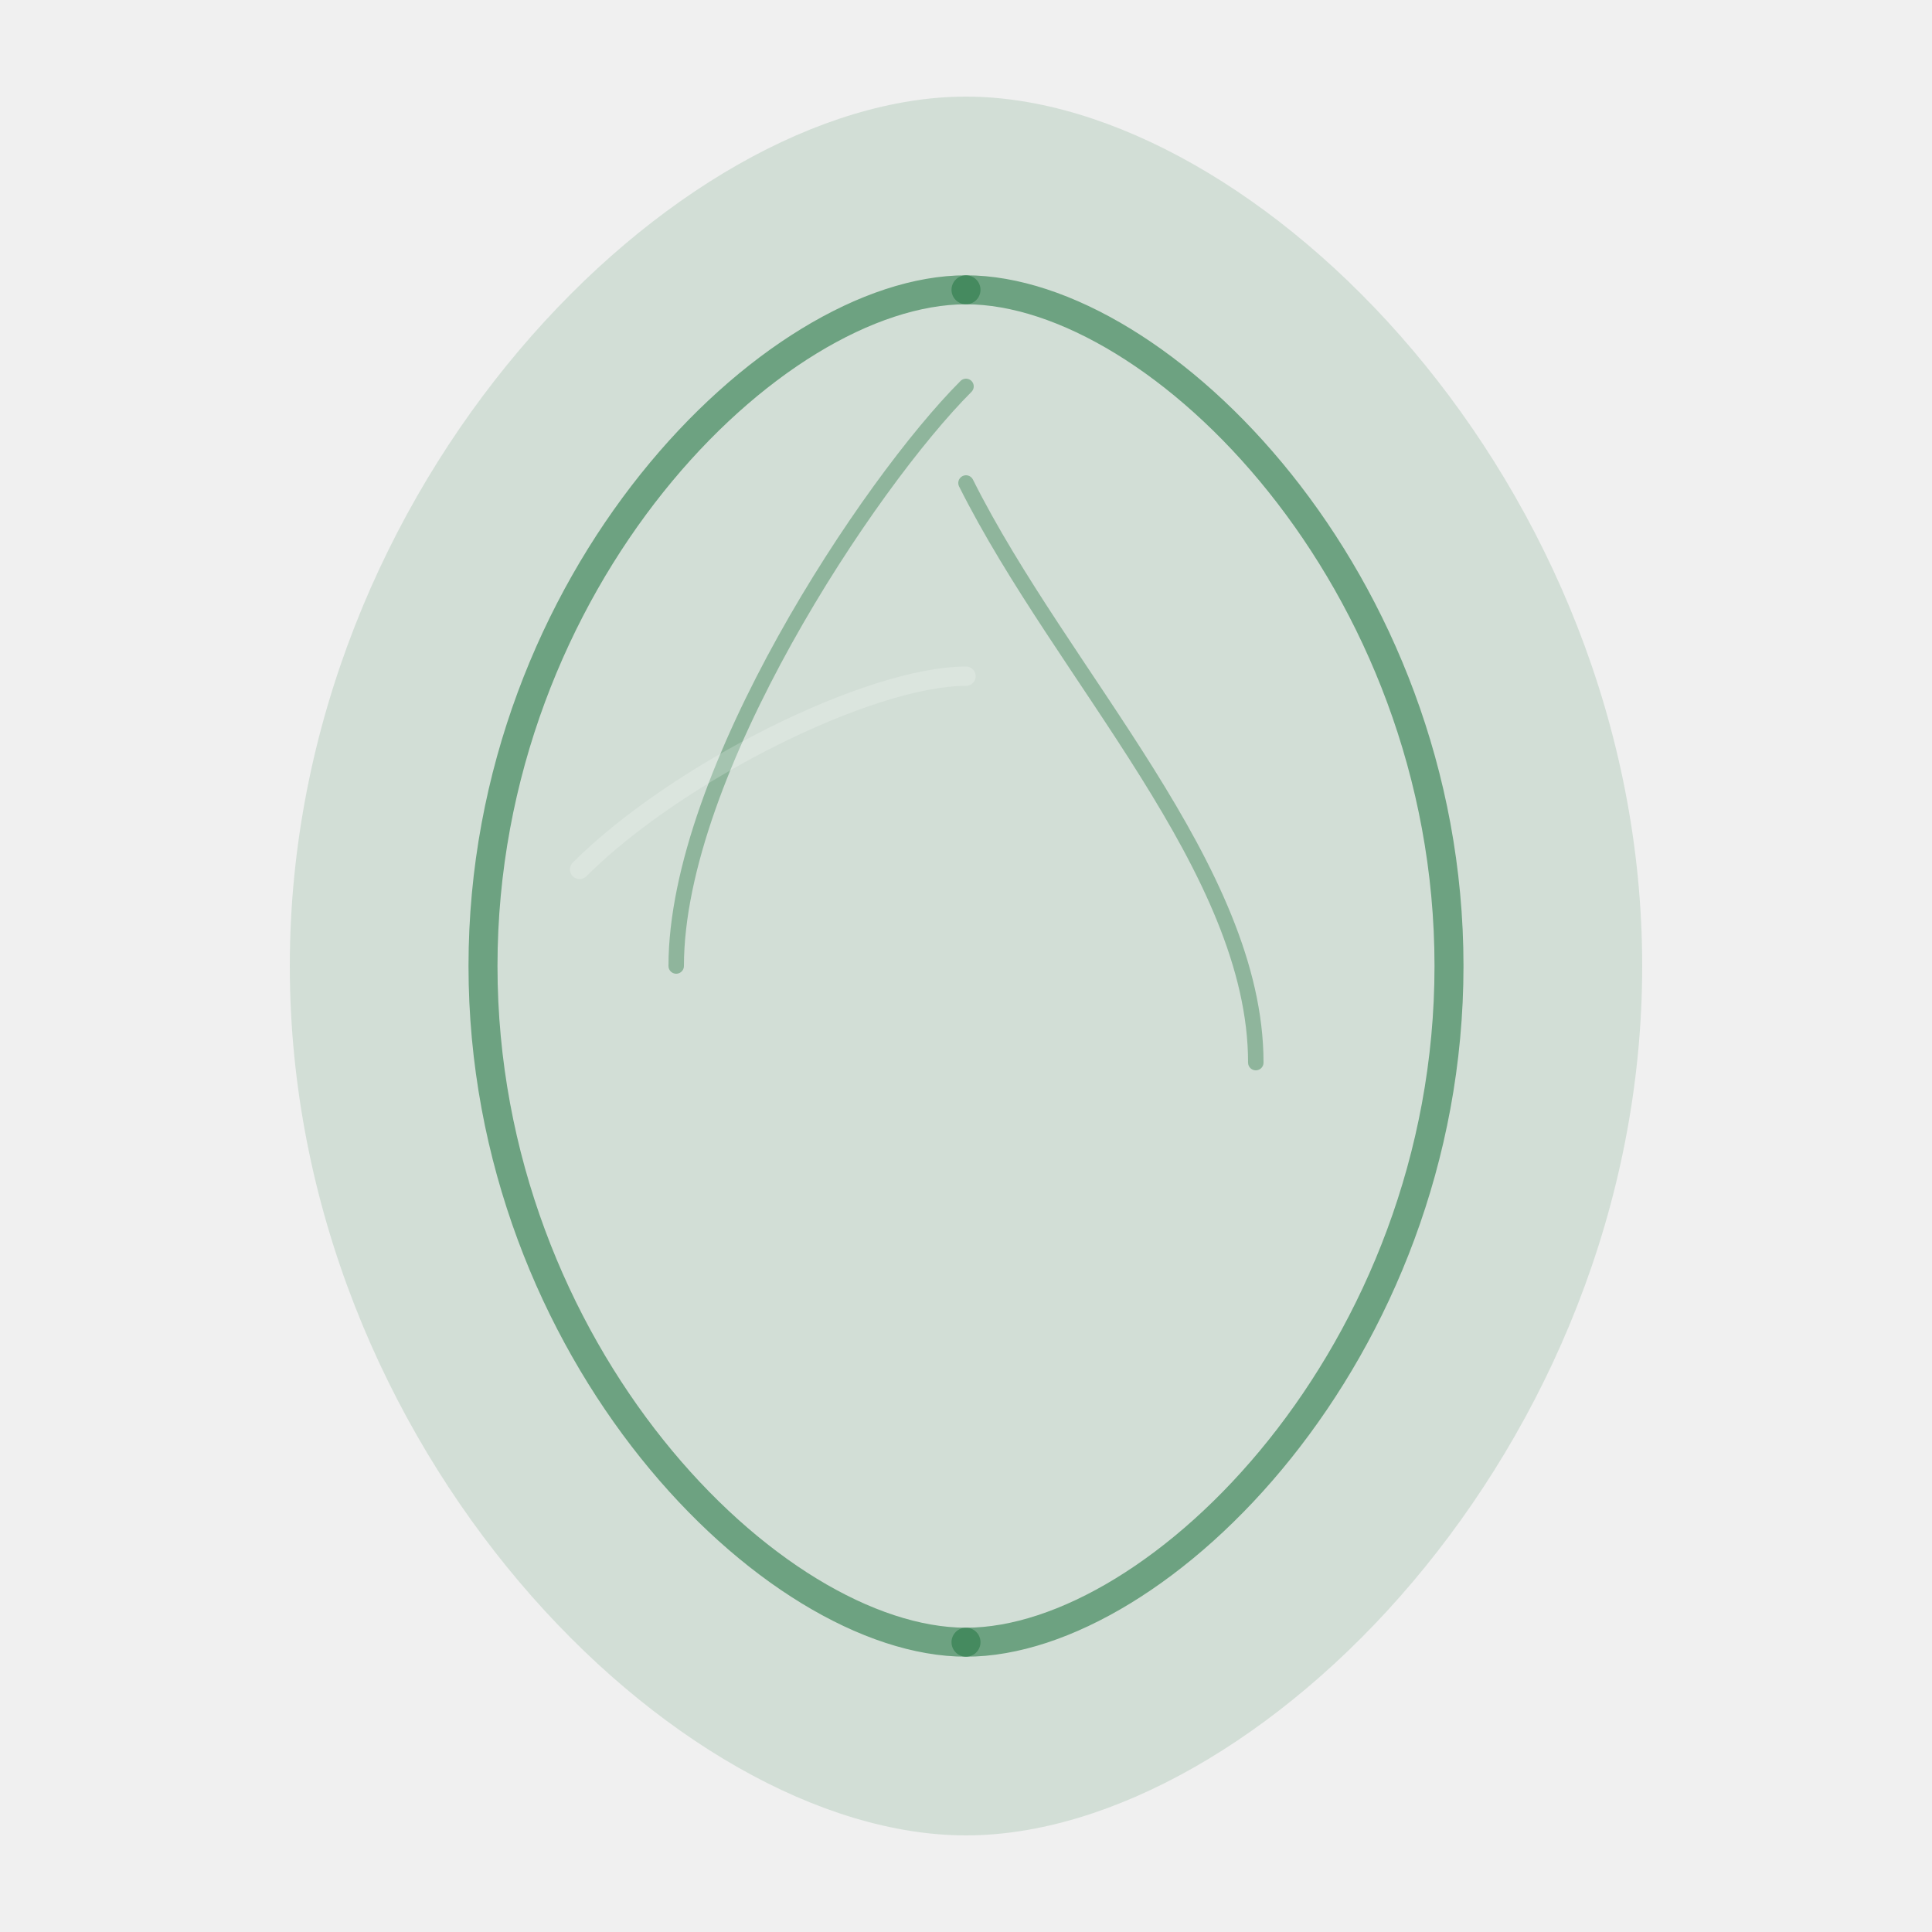
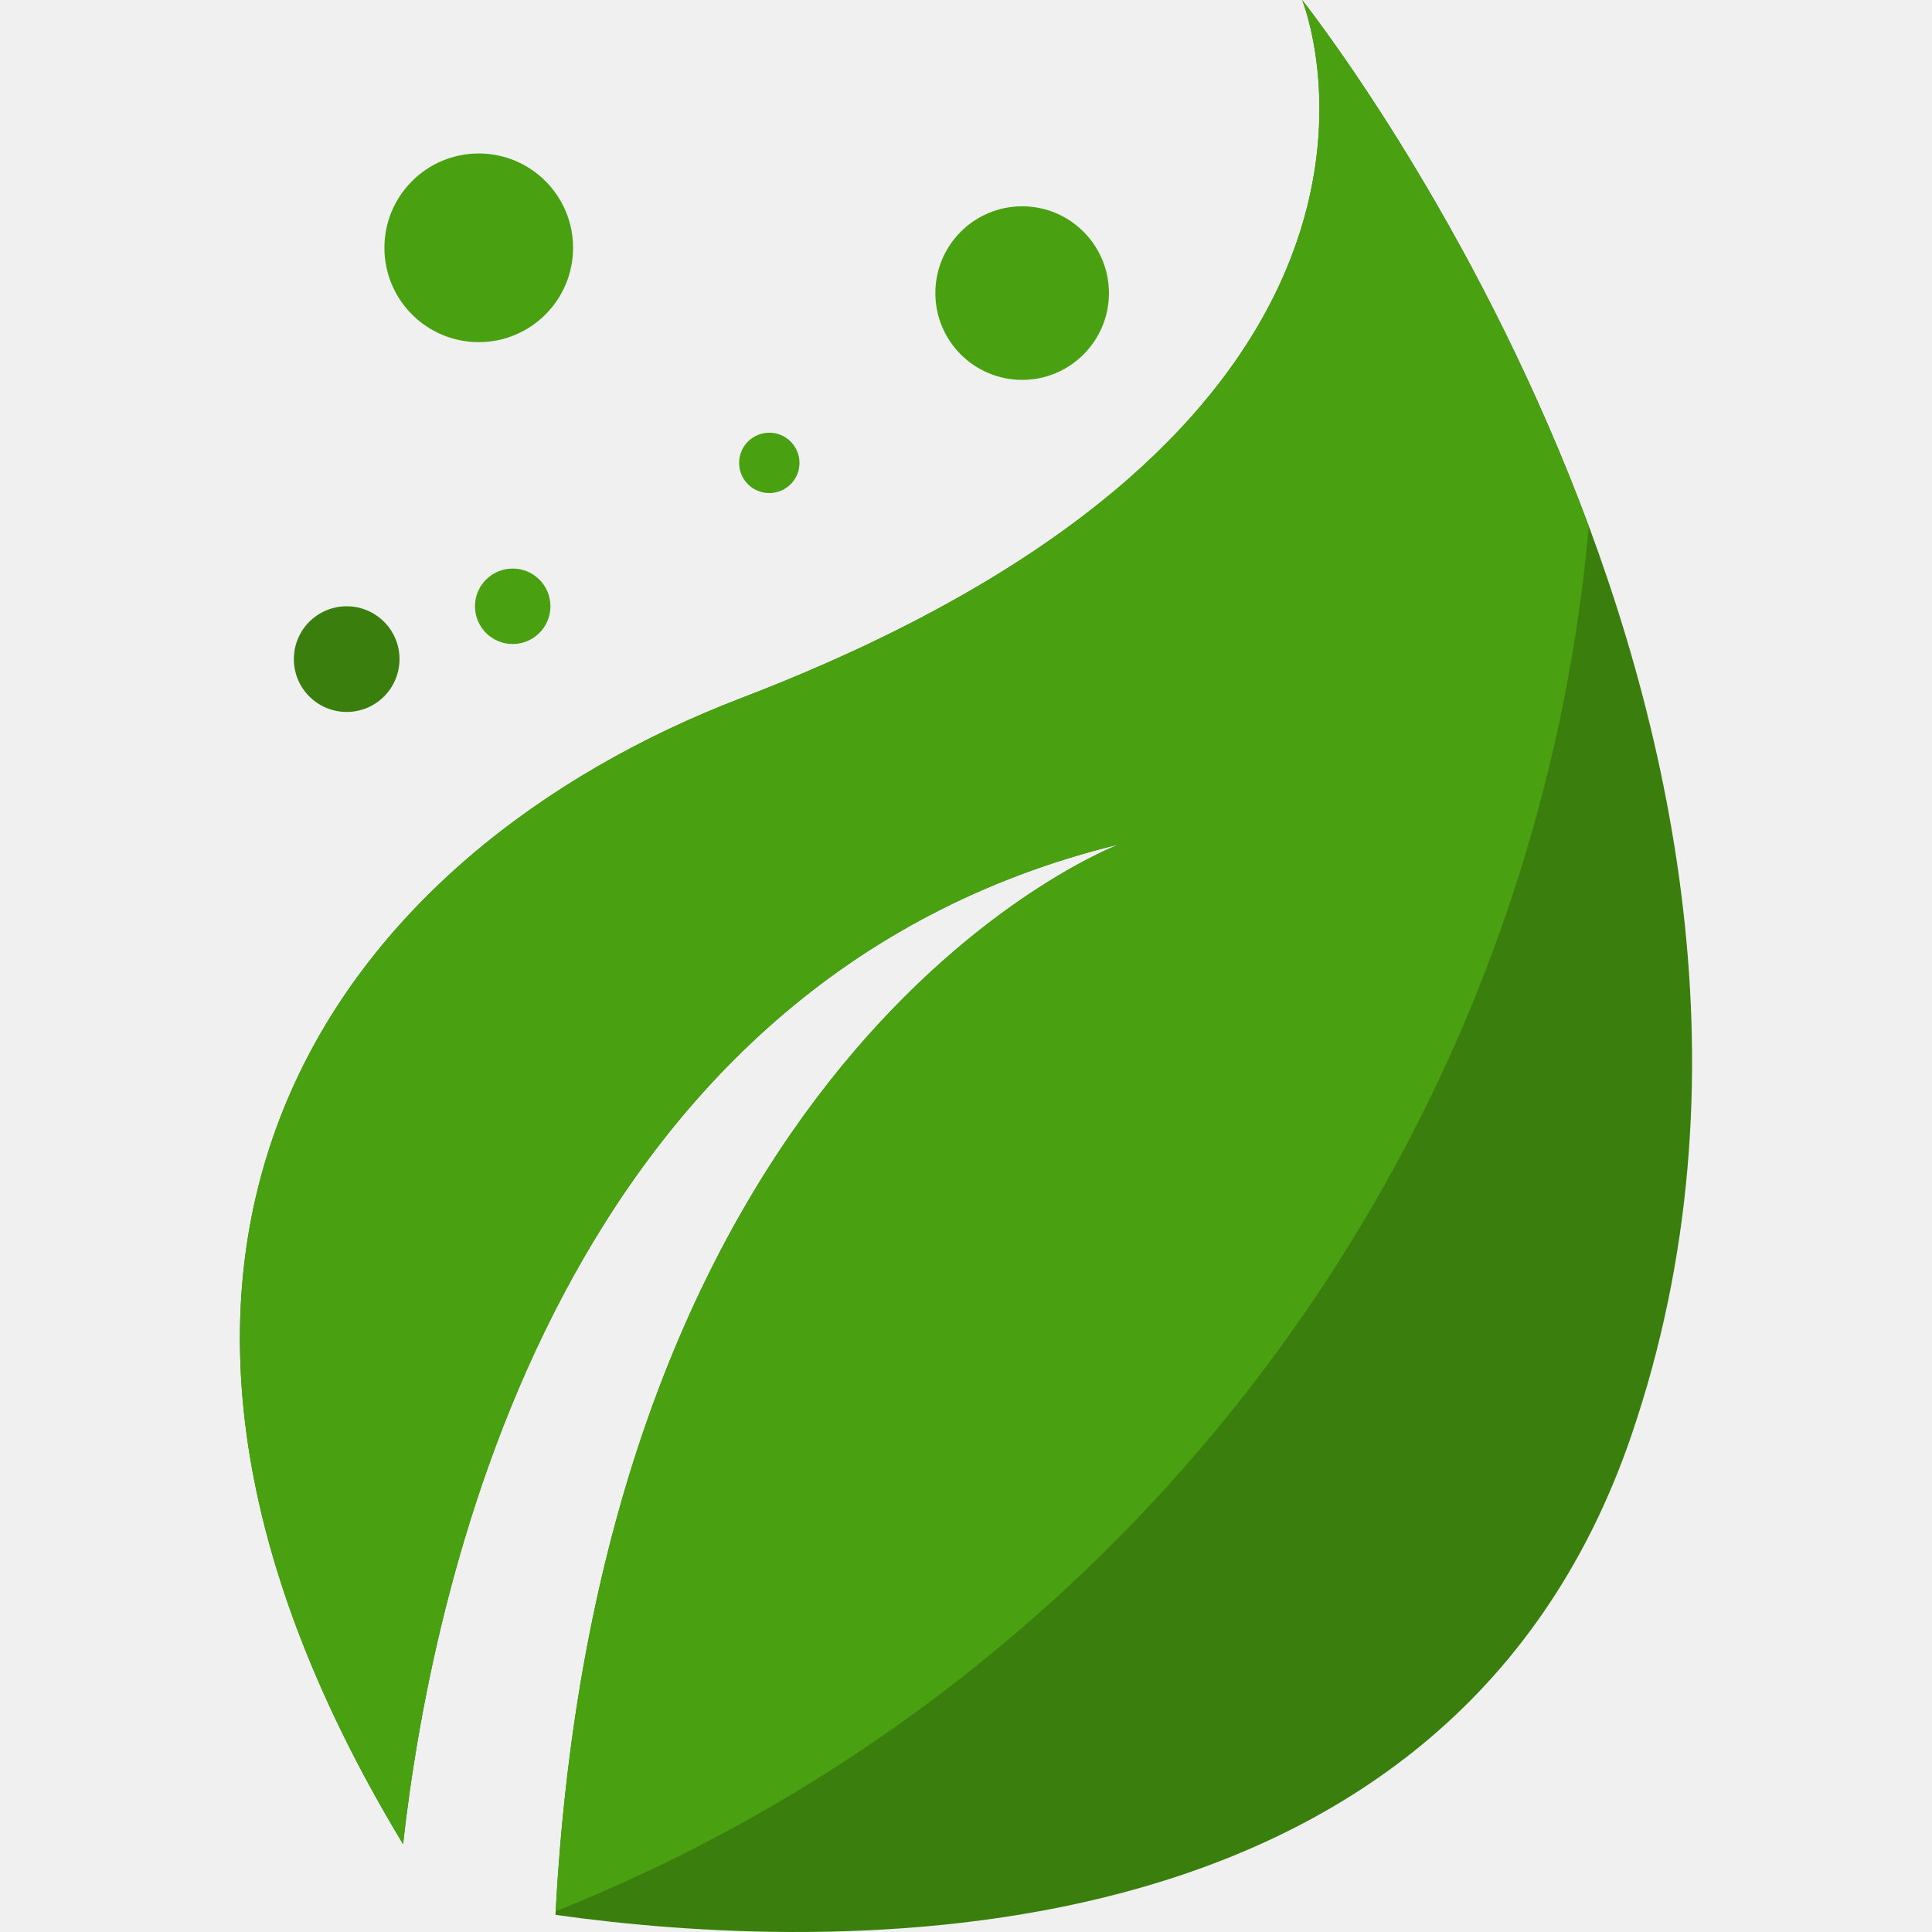
- <svg xmlns="http://www.w3.org/2000/svg" width="100" height="100" viewBox="0 0 100 100" fill="none">
-   <path d="M50 5C35 5 15 25 15 50C15 75 35 95 50 95C65 95 85 75 85 50C85 25 65 5 50 5Z" fill="#2B7A48" fill-opacity="0.15" />
-   <path d="M50 15C40 15 25 30 25 50C25 70 40 85 50 85" stroke="#2B7A48" stroke-width="1.5" stroke-linecap="round" stroke-opacity="0.6" />
-   <path d="M50 15C60 15 75 30 75 50C75 70 60 85 50 85" stroke="#2B7A48" stroke-width="1.5" stroke-linecap="round" stroke-opacity="0.6" />
-   <path d="M50 20C45 25 35 40 35 50M50 25C55 35 65 45 65 55" stroke="#2B7A48" stroke-width="0.8" stroke-linecap="round" stroke-opacity="0.4" />
-   <path d="M30 45C35 40 45 35 50 35" stroke="#FFFFFF" stroke-width="1" stroke-linecap="round" stroke-opacity="0.2" />
+ <svg xmlns="http://www.w3.org/2000/svg" version="1.1" id="Layer_1" x="0px" y="0px" viewBox="0 0 504.125 504.125" style="enable-background:new 0 0 504.125 504.125;" xml:space="preserve">
+   <path style="fill:#3A7F0D;" d="M339.772,0c0,0,44.536,108.954-146.337,182.138C89.719,221.893,10.059,323.789,105.173,481.193 c7.877-70.357,41.653-225.485,186.888-260.884c0,0-135.176,50.546-147.117,279.347c69.459,9.752,232.361,16.305,280.726-125.062 C489.536,187.817,339.772,0,339.772,0z" />
+   <path style="fill:#49A010;" d="M145.007,498.704c147.456-58.849,254.748-196.71,269.556-361.283C384.418,56.107,339.772,0,339.772,0 s44.536,108.954-146.337,182.138C89.719,221.893,10.059,323.789,105.173,481.193c7.877-70.357,41.653-225.485,186.888-260.884 C292.053,220.31,157.279,270.73,145.007,498.704z" />
+   <circle style="fill:#3A7F0D;" cx="90.459" cy="171.985" r="13.785" />
+   <g>
+     <circle style="fill:#49A010;" cx="133.782" cy="158.2" r="9.846" />
+     <circle style="fill:#49A010;" cx="124.921" cy="64.662" r="24.615" />
+     <circle style="fill:#49A010;" cx="200.736" cy="120.785" r="7.877" />
+     <circle style="fill:#49A010;" cx="266.713" cy="76.477" r="22.646" />
+   </g>
</svg>
